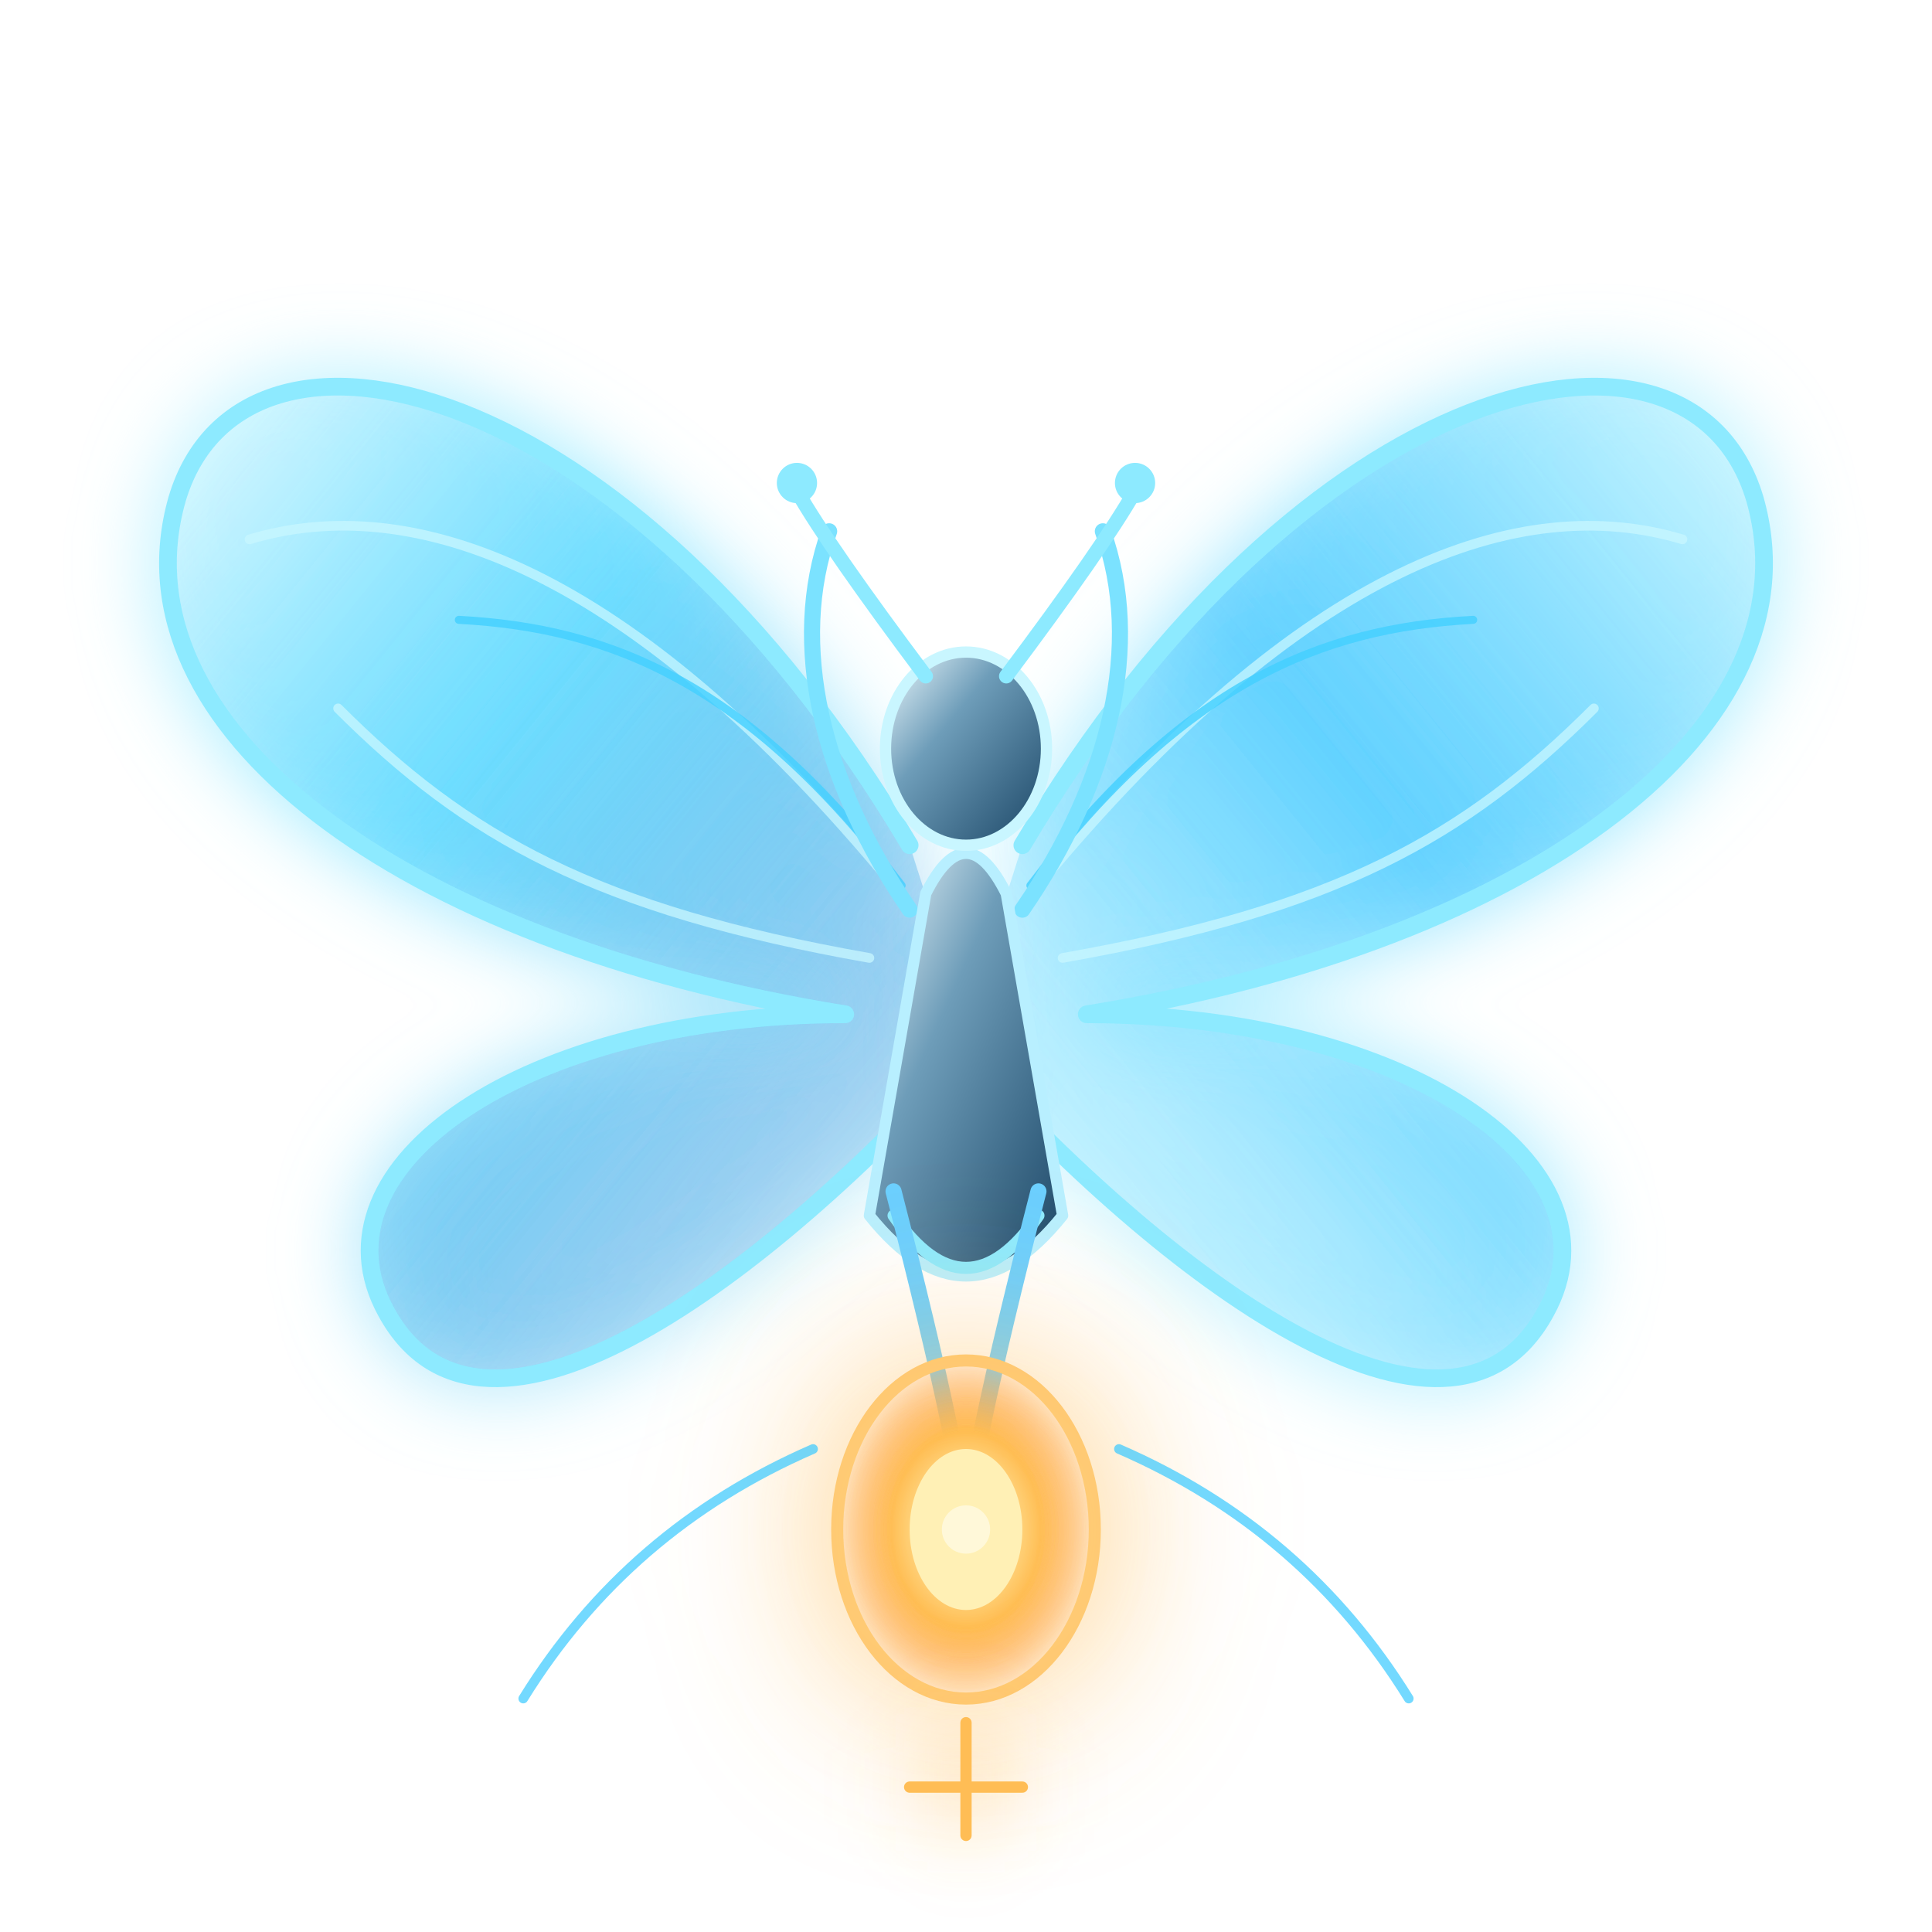
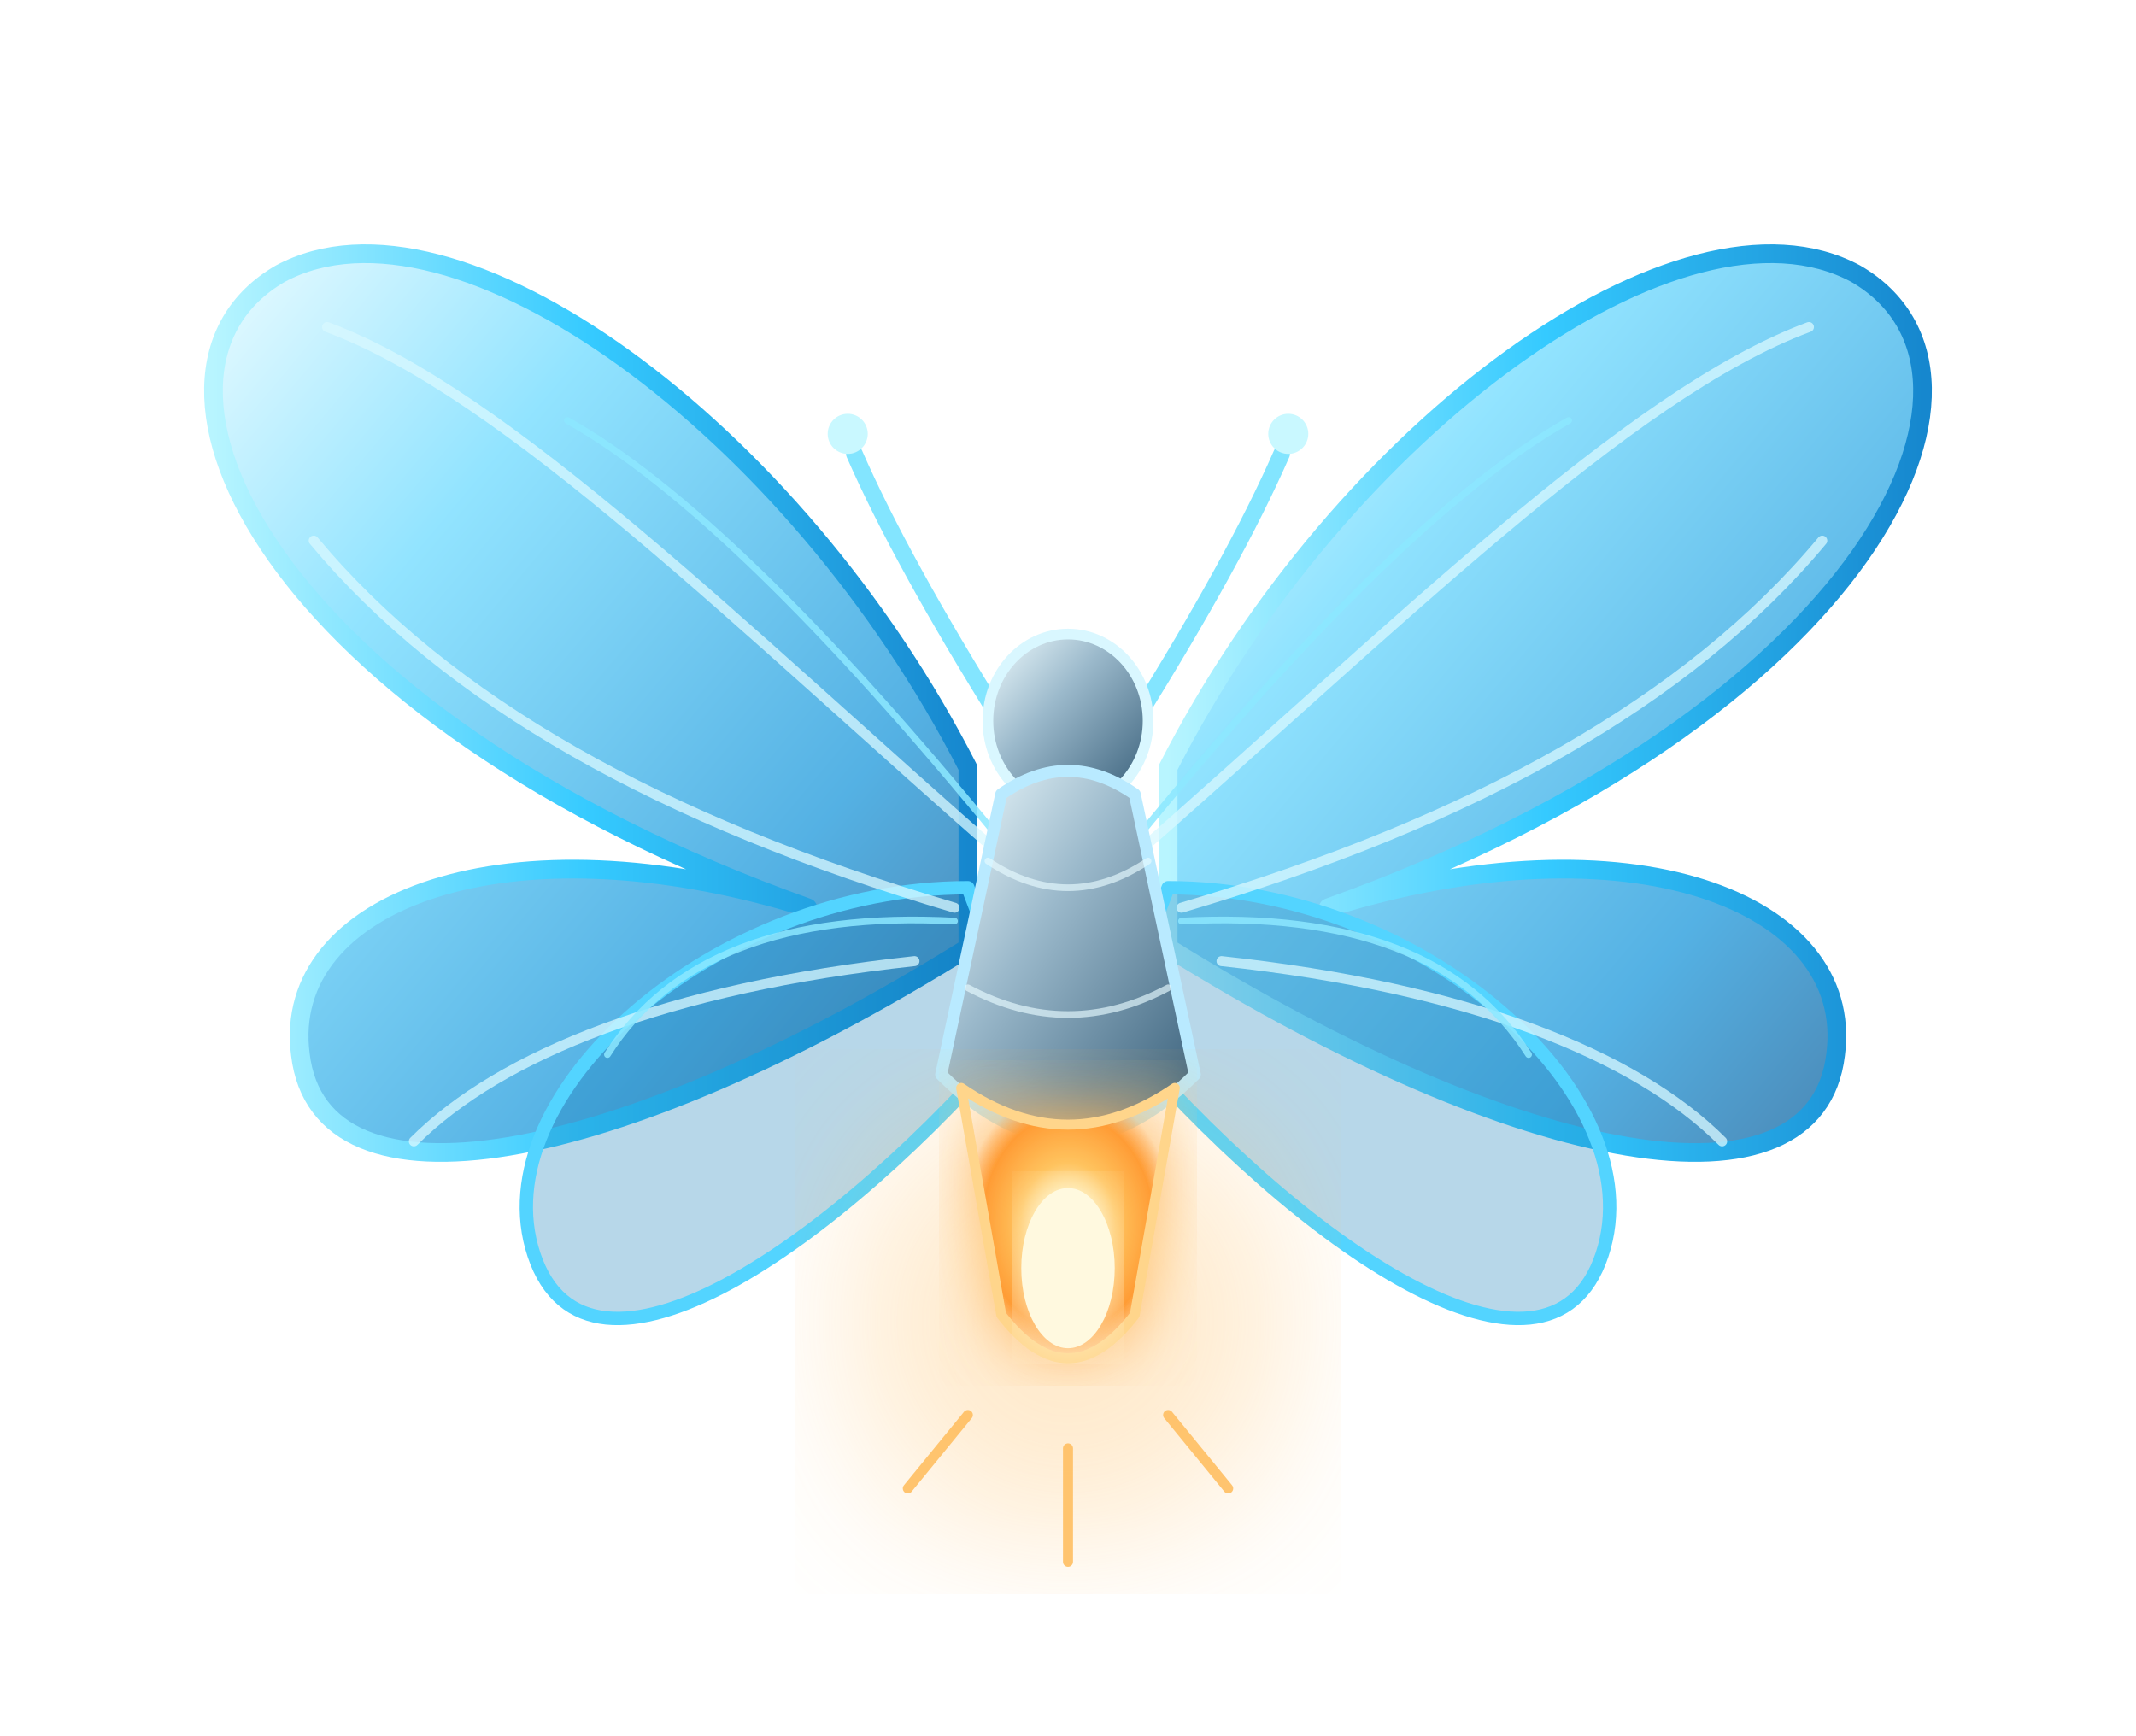
- <svg xmlns="http://www.w3.org/2000/svg" viewBox="0 0 240 240" role="img" aria-labelledby="title desc">
+ <svg xmlns="http://www.w3.org/2000/svg" viewBox="0 0 320 260" role="img" aria-labelledby="t d">
  <defs>
    <linearGradient id="wing" x1="0" y1="0" x2="1" y2="1">
-       <stop stop-color="#e6fbff" stop-opacity=".92" />
-       <stop offset=".38" stop-color="#54d7ff" stop-opacity=".62" />
-       <stop offset="1" stop-color="#1679d1" stop-opacity=".08" />
+       <stop stop-color="#e7fbff" />
+       <stop offset=".3" stop-color="#73dcff" />
+       <stop offset=".72" stop-color="#249bdc" />
+       <stop offset="1" stop-color="#15578f" />
    </linearGradient>
-     <linearGradient id="wing2" x1="0" y1="1" x2="1" y2="0">
-       <stop stop-color="#8deaff" stop-opacity=".08" />
-       <stop offset=".55" stop-color="#3ac6ff" stop-opacity=".55" />
-       <stop offset="1" stop-color="#d7faff" stop-opacity=".88" />
+     <linearGradient id="edge" x1="0" y1="0" x2="1" y2="0">
+       <stop stop-color="#b8f5ff" />
+       <stop offset=".5" stop-color="#35caff" />
+       <stop offset="1" stop-color="#1687ce" />
    </linearGradient>
    <linearGradient id="body" x1="0" y1="0" x2="1" y2="1">
-       <stop stop-color="#f1fcff" />
-       <stop offset=".38" stop-color="#6e9db9" />
-       <stop offset="1" stop-color="#1a4565" />
+       <stop stop-color="#f1fdff" />
+       <stop offset=".4" stop-color="#9bb9cb" />
+       <stop offset="1" stop-color="#345b76" />
    </linearGradient>
-     <radialGradient id="amber">
-       <stop stop-color="#fff9d6" />
-       <stop offset=".24" stop-color="#ffe29a" />
-       <stop offset=".58" stop-color="#ffb33f" />
-       <stop offset="1" stop-color="#ff8b28" stop-opacity=".05" />
+     <radialGradient id="light">
+       <stop stop-color="#fffde7" />
+       <stop offset=".18" stop-color="#fff0bd" />
+       <stop offset=".45" stop-color="#ffc35e" />
+       <stop offset=".8" stop-color="#ff9c35" />
+       <stop offset="1" stop-color="#ff9c35" stop-opacity="0" />
    </radialGradient>
-     <filter id="blueGlow" x="-80%" y="-80%" width="260%" height="260%">
+     <filter id="glow">
      <feGaussianBlur stdDeviation="5" result="b" />
      <feMerge>
        <feMergeNode in="b" />
        <feMergeNode in="SourceGraphic" />
      </feMerge>
    </filter>
-     <filter id="amberGlow" x="-150%" y="-150%" width="400%" height="400%">
-       <feGaussianBlur stdDeviation="11" result="b" />
-       <feMerge>
-         <feMergeNode in="b" />
-         <feMergeNode in="SourceGraphic" />
-       </feMerge>
+     <filter id="shine">
+       <feGaussianBlur stdDeviation="13" />
    </filter>
  </defs>
-   <g fill="none" stroke-linecap="round" stroke-linejoin="round">
-     <path d="M113 105C78 46 30 35 22 62C14 90 49 117 105 126C65 126 38 145 48 163C60 185 95 159 121 130" fill="url(#wing)" stroke="#8deaff" stroke-width="2.2" filter="url(#blueGlow)" />
-     <path d="M127 105C162 46 210 35 218 62C226 90 191 117 135 126C175 126 202 145 192 163C180 185 145 159 119 130" fill="url(#wing2)" stroke="#8deaff" stroke-width="2.2" filter="url(#blueGlow)" />
-     <path d="M111 110C78 70 51 61 31 67M108 119C74 113 58 104 42 88M129 110C162 70 189 61 209 67M132 119C166 113 182 104 198 88" stroke="#c8f7ff" stroke-opacity=".75" stroke-width="1.2" />
-     <path d="M112 110C93 85 76 78 57 77M128 110C147 85 164 78 183 77" stroke="#43cfff" stroke-opacity=".8" stroke-width="1" />
-     <path d="M113 113C102 97 98 80 103 66M127 113C138 97 142 80 137 66" stroke="#7be2ff" stroke-width="2" />
-     <path d="M115 111Q120 101 125 111L132 151Q120 166 108 151Z" fill="url(#body)" stroke="#b8efff" stroke-width="1.4" />
-     <ellipse cx="120" cy="93" rx="10" ry="12" fill="url(#body)" stroke="#c9f6ff" stroke-width="1.4" />
-     <path d="M115 84Q103 68 99 61M125 84Q137 68 141 61" stroke="#8deaff" stroke-width="1.8" />
-     <circle cx="99" cy="60" r="2.5" fill="#8deaff" />
-     <circle cx="141" cy="60" r="2.5" fill="#8deaff" />
-     <path d="M111 151Q120 164 129 151" stroke="#8deaff" stroke-width="1.5" />
-     <path d="M111 148Q120 183 120 191Q120 183 129 148" stroke="#6bcfff" stroke-width="2" />
-     <ellipse cx="120" cy="190" rx="16" ry="21" fill="url(#amber)" stroke="#ffc66d" stroke-width="1.5" filter="url(#amberGlow)" />
-     <ellipse cx="120" cy="190" rx="7" ry="10" fill="#fff0b5" filter="url(#amberGlow)" />
-     <path d="M101 180Q78 190 65 211M139 180Q162 190 175 211" stroke="#38c9ff" stroke-opacity=".7" stroke-width="1.2" />
-     <path d="M120 214V228M113 222H127" stroke="#ffbd55" stroke-width="1.4" filter="url(#blueGlow)" />
+   <g transform="translate(0 3)" stroke-linecap="round" stroke-linejoin="round">
+     <path d="M145 112C119 61 68 24 42 38C16 53 40 104 121 133C76 119 42 132 45 155C48 180 92 172 145 139Z" fill="url(#wing)" fill-opacity=".78" stroke="url(#edge)" stroke-width="2.8" />
+     <path d="M175 112C201 61 252 24 278 38C304 53 280 104 199 133C244 119 278 132 275 155C272 180 228 172 175 139Z" fill="url(#wing)" fill-opacity=".78" stroke="url(#edge)" stroke-width="2.8" />
+     <path d="M145 130C107 130 72 161 80 185C88 209 125 184 153 151Z" fill="#0e79b6" fill-opacity=".3" stroke="#53d4ff" stroke-width="2" />
+     <path d="M175 130C213 130 248 161 240 185C232 209 195 184 167 151Z" fill="#0e79b6" fill-opacity=".3" stroke="#53d4ff" stroke-width="2" />
+     <g fill="none" stroke="#d8f8ff" stroke-opacity=".75" stroke-width="1.5">
+       <path d="M151 126C111 91 76 56 49 46M143 133C99 120 67 102 47 78M137 141C100 145 75 155 62 168" />
+       <path d="M169 126C209 91 244 56 271 46M177 133C221 120 253 102 273 78M183 141C220 145 245 155 258 168" />
+     </g>
+     <g fill="none" stroke="#8ce8ff" stroke-opacity=".85" stroke-width="1">
+       <path d="M150 123Q110 74 85 60M170 123Q210 74 235 60M143 135Q105 133 91 155M177 135Q215 133 229 155" />
+     </g>
+     <path d="M150 105Q135 81 128 65M170 105Q185 81 192 65" fill="none" stroke="#83e5ff" stroke-width="2.5" />
+     <circle cx="127" cy="62" r="3" fill="#c9f8ff" />
+     <circle cx="193" cy="62" r="3" fill="#c9f8ff" />
+     <ellipse cx="160" cy="105" rx="12" ry="13" fill="url(#body)" stroke="#d9f7ff" stroke-width="1.6" />
+     <path d="M150 116Q160 109 170 116L179 158Q160 177 141 158Z" fill="url(#body)" stroke="#b9eaff" stroke-width="1.8" />
+     <path d="M148 126Q160 134 172 126M145 145Q160 153 175 145" fill="none" stroke="#e6faff" stroke-opacity=".65" stroke-width="1" />
+     <ellipse cx="160" cy="195" rx="34" ry="34" fill="#ffb347" opacity=".28" filter="url(#shine)" />
+     <path d="M144 160Q160 171 176 160L170 194Q160 207 150 194Z" fill="url(#light)" stroke="#ffd58b" stroke-width="1.5" filter="url(#glow)" />
+     <ellipse cx="160" cy="187" rx="7" ry="12" fill="#fff9df" filter="url(#glow)" />
+     <g fill="none" stroke="#ffbf62" stroke-width="1.5" opacity=".9">
+       <path d="M160 214V231M145 209L136 220M175 209L184 220" />
+     </g>
  </g>
-   <circle cx="120" cy="190" r="3" fill="#fff8d9" />
</svg>
